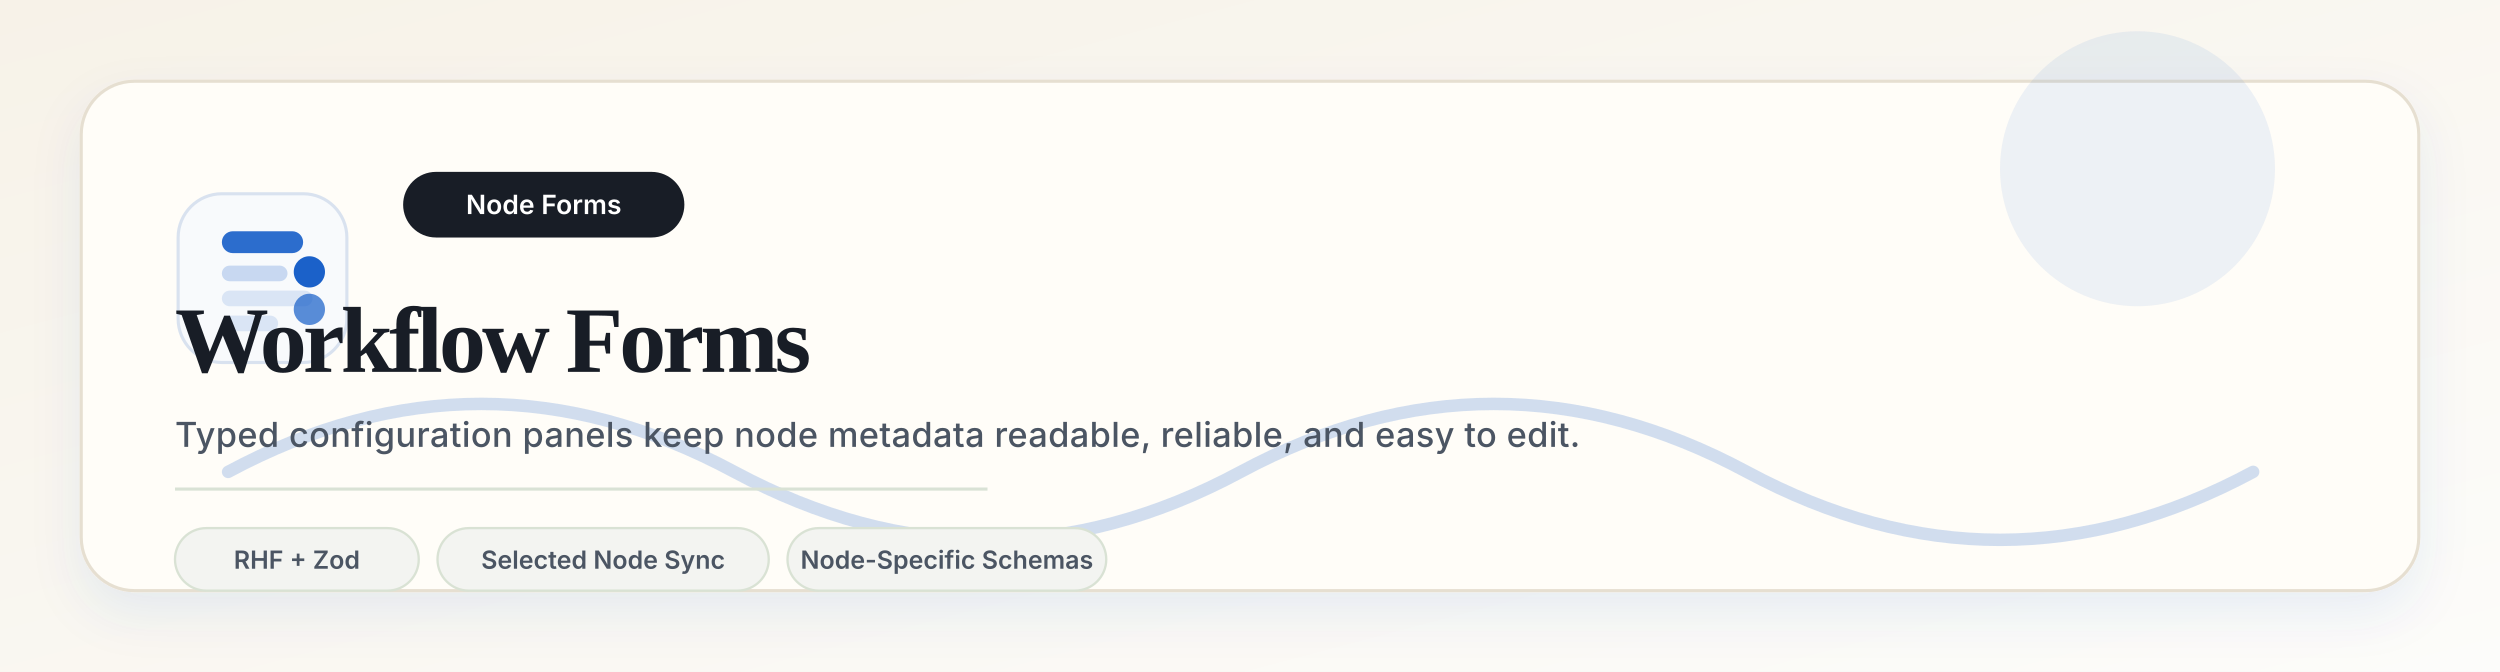
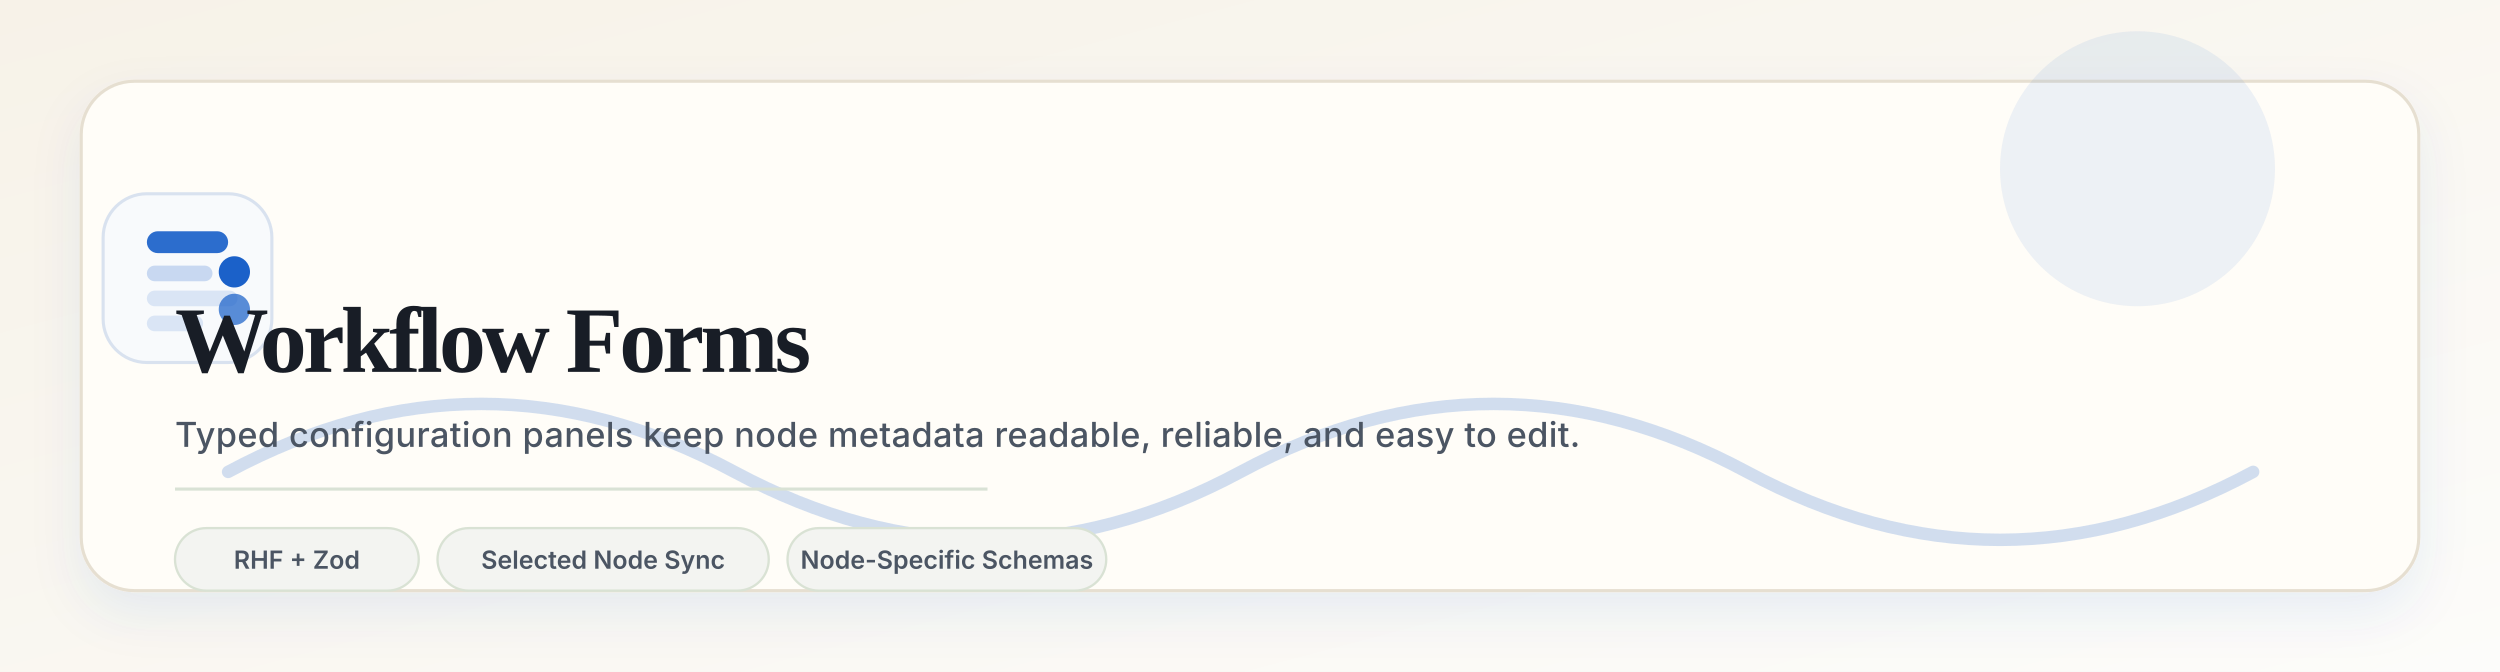
<svg xmlns="http://www.w3.org/2000/svg" viewBox="0 0 1600 430" role="img" aria-labelledby="title desc">
  <defs>
    <linearGradient id="bg" x1="0" y1="0" x2="1" y2="1">
      <stop offset="0%" stop-color="#f7f2e8" />
      <stop offset="100%" stop-color="#fcfcfa" />
    </linearGradient>
    <filter id="cardShadow" x="-20%" y="-20%" width="140%" height="140%">
      <feDropShadow dx="0" dy="14" stdDeviation="16" flood-color="#1b61c9" flood-opacity="0.08" />
    </filter>
  </defs>
  <rect width="1600" height="430" fill="url(#bg)" />
  <g filter="url(#cardShadow)">
    <rect x="52" y="52" width="1496" height="326" rx="34" fill="#fffdf8" stroke="#e6dfd1" stroke-width="2" />
  </g>
  <circle cx="1368" cy="108" r="88" fill="#1b61c9" opacity="0.08" />
  <path d="M146 302c108-58 216-58 324 0s216 58 324 0 216-58 324 0 216 58 324 0" fill="none" stroke="#1b61c9" stroke-width="8" stroke-linecap="round" opacity="0.2" />
-   <g transform="translate(114 124)">
+   <g transform="translate(66 124)">
    <rect x="0" y="0" width="108" height="108" rx="28" fill="#f8fafc" stroke="#d9e2ef" stroke-width="2" />
    <rect x="28" y="24" width="52" height="14" rx="7" fill="#1b61c9" opacity="0.92" />
    <rect x="28" y="46" width="42" height="10" rx="5" fill="#1b61c9" opacity="0.22" />
    <rect x="28" y="62" width="58" height="10" rx="5" fill="#1b61c9" opacity="0.14" />
    <rect x="28" y="78" width="36" height="10" rx="5" fill="#1b61c9" opacity="0.14" />
    <circle cx="84" cy="50" r="10" fill="#1b61c9" />
    <circle cx="84" cy="74" r="10" fill="#1b61c9" opacity="0.72" />
-   </g>
-   <g transform="translate(258 110)">
-     <rect x="0" y="0" width="180" height="42" rx="21" fill="#181d26" />
-     <text x="90" y="27" text-anchor="middle" fill="#ffffff" font-family="Inter, ui-sans-serif, system-ui, -apple-system, Segoe UI, Roboto, sans-serif" font-size="17" font-weight="600">Node Forms</text>
  </g>
  <text x="112" y="238" fill="#181d26" font-family="Georgia, 'Times New Roman', serif" font-size="60" font-weight="700" letter-spacing="-0.04em">Workflow Forms</text>
  <text x="112" y="286" fill="#4b5563" font-family="Inter, ui-sans-serif, system-ui, -apple-system, Segoe UI, Roboto, sans-serif" font-size="22" font-weight="500" letter-spacing="0.01em">Typed configuration panels keep node metadata readable, reliable, and easy to edit.</text>
  <rect x="112" y="312" width="520" height="2" fill="#d9e2d5" />
  <g transform="translate(112 338)">
    <rect x="0" y="0" width="156" height="40" rx="20" fill="#f3f4f1" stroke="#d9e2d4" stroke-width="1.5" />
    <text x="78" y="26" text-anchor="middle" fill="#4b5563" font-family="Inter, ui-sans-serif, system-ui, -apple-system, Segoe UI, Roboto, sans-serif" font-size="16" font-weight="600">RHF + Zod</text>
  </g>
  <g transform="translate(280 338)">
    <rect x="0" y="0" width="212" height="40" rx="20" fill="#f3f4f1" stroke="#d9e2d4" stroke-width="1.5" />
    <text x="106" y="26" text-anchor="middle" fill="#4b5563" font-family="Inter, ui-sans-serif, system-ui, -apple-system, Segoe UI, Roboto, sans-serif" font-size="16" font-weight="600">Selected Node Sync</text>
  </g>
  <g transform="translate(504 338)">
    <rect x="0" y="0" width="204" height="40" rx="20" fill="#f3f4f1" stroke="#d9e2d4" stroke-width="1.5" />
    <text x="102" y="26" text-anchor="middle" fill="#4b5563" font-family="Inter, ui-sans-serif, system-ui, -apple-system, Segoe UI, Roboto, sans-serif" font-size="16" font-weight="600">Node-Specific Schemas</text>
  </g>
</svg>
